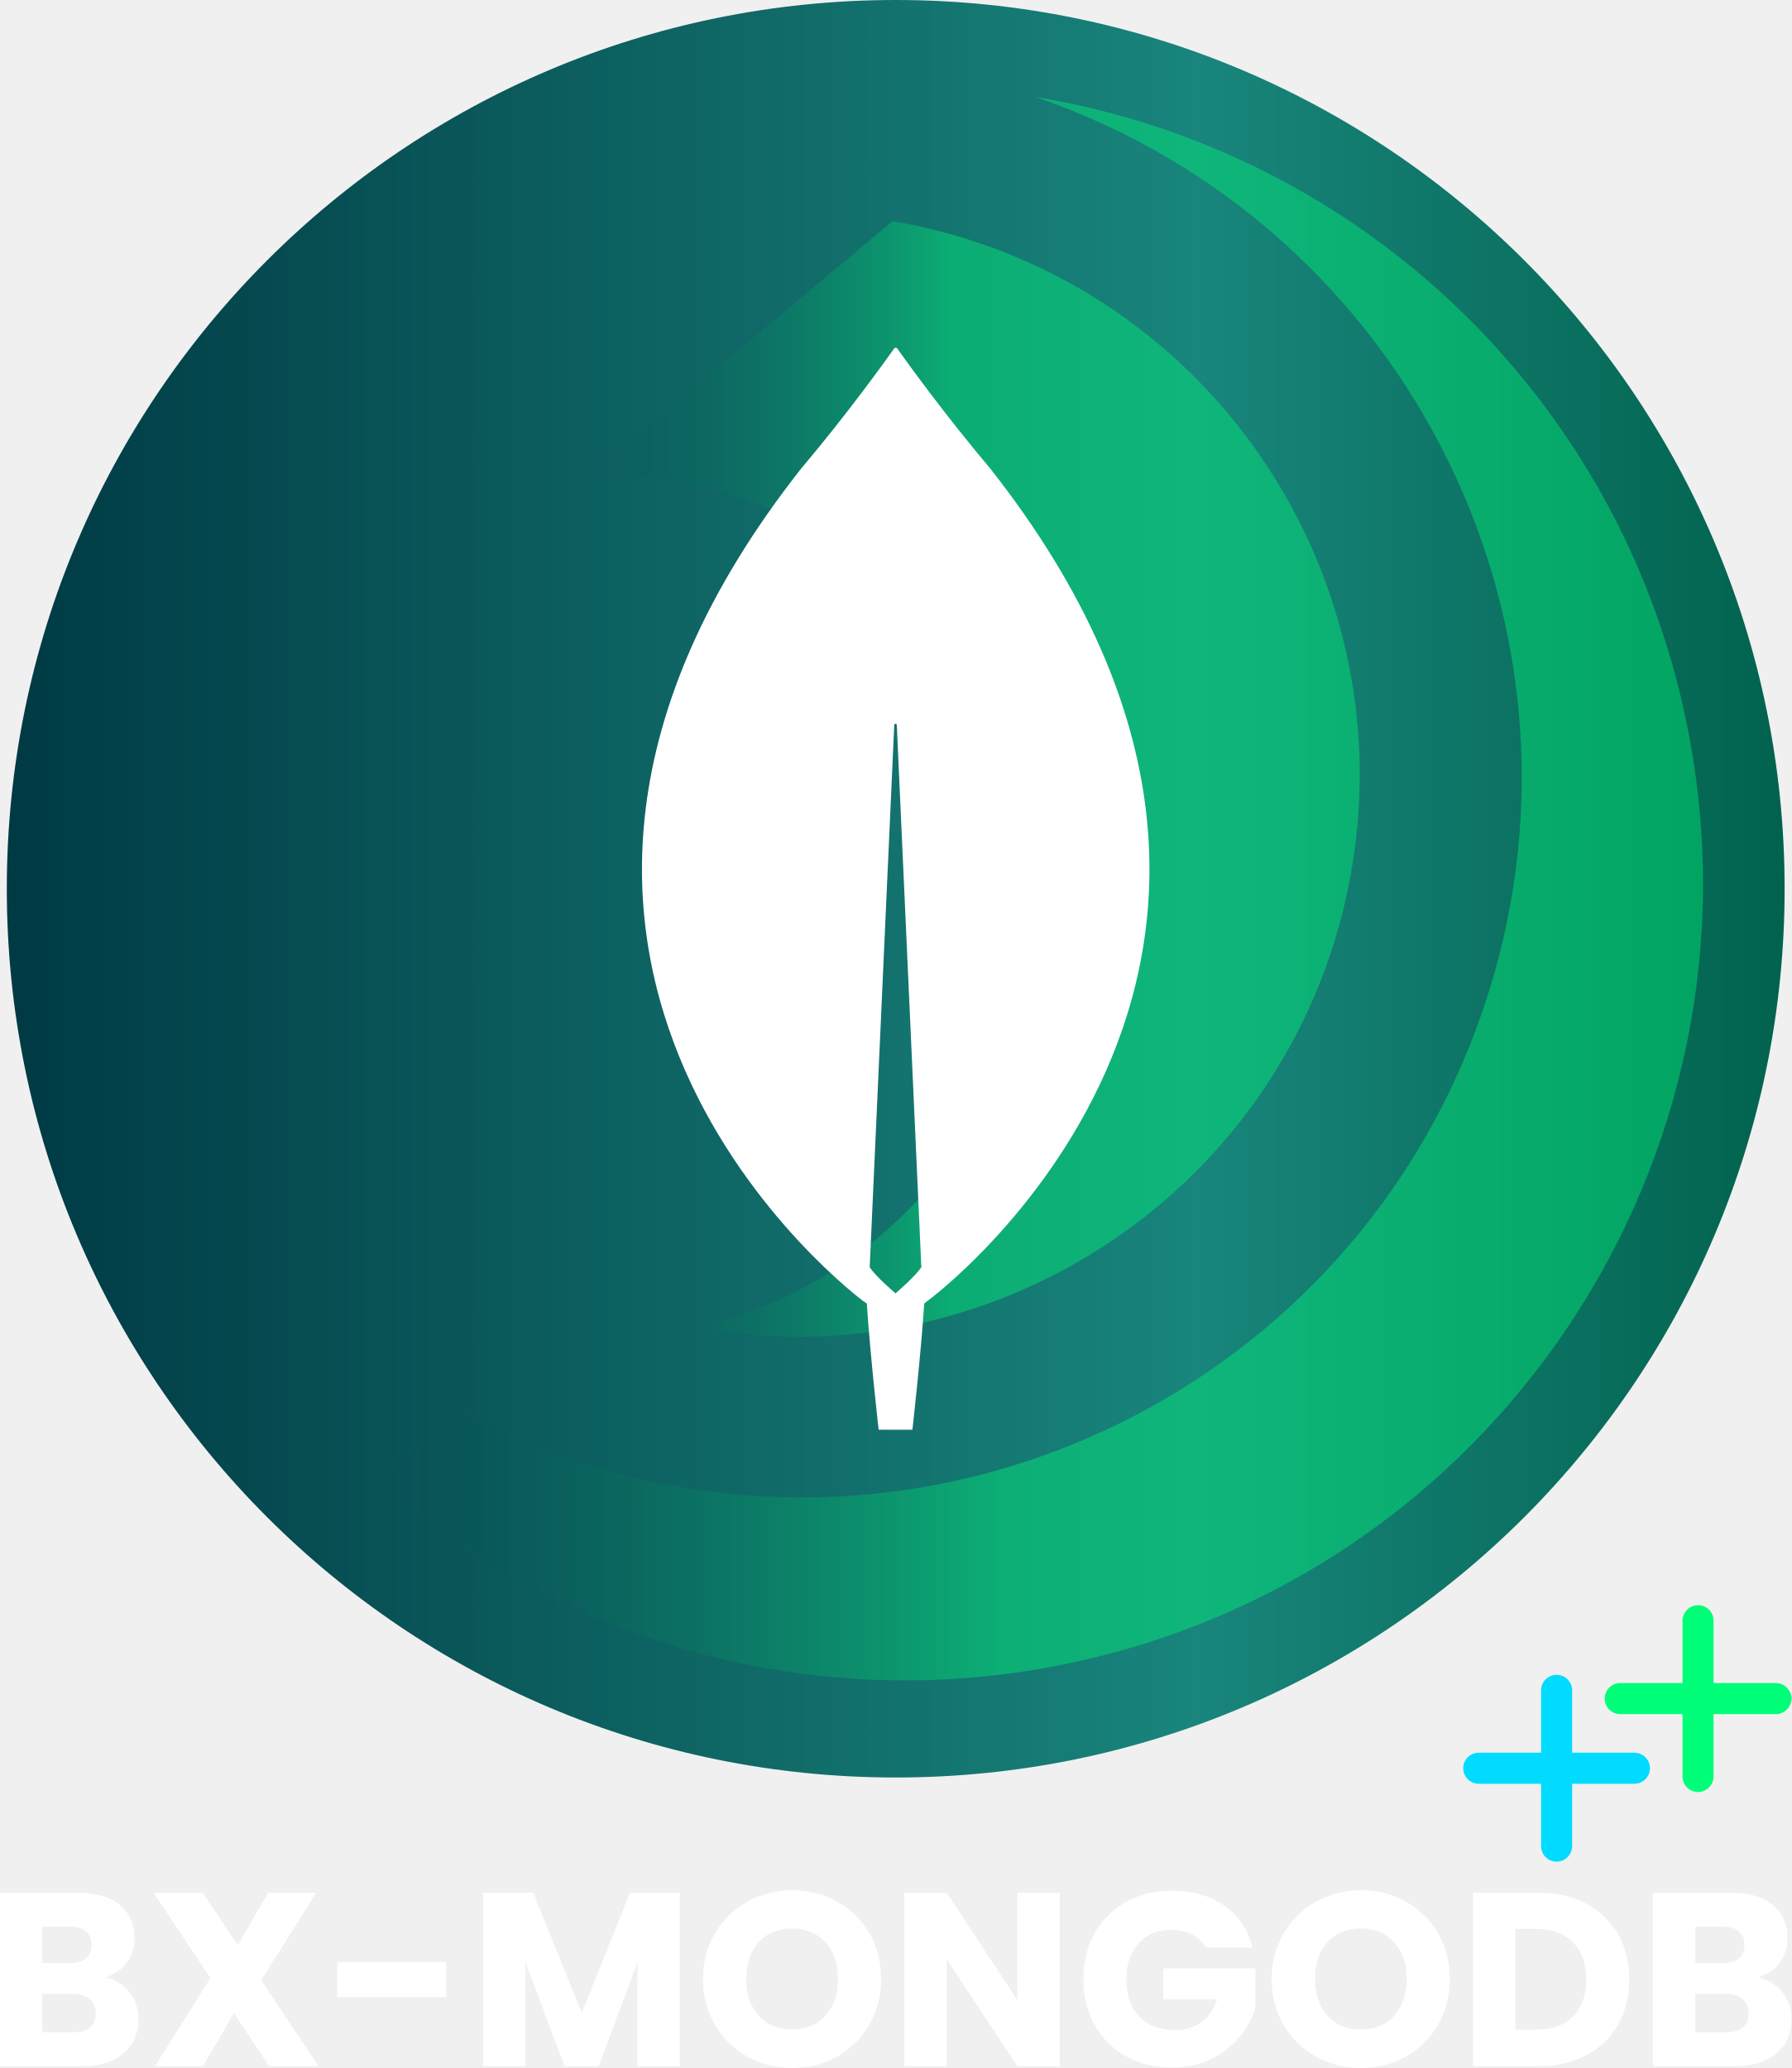
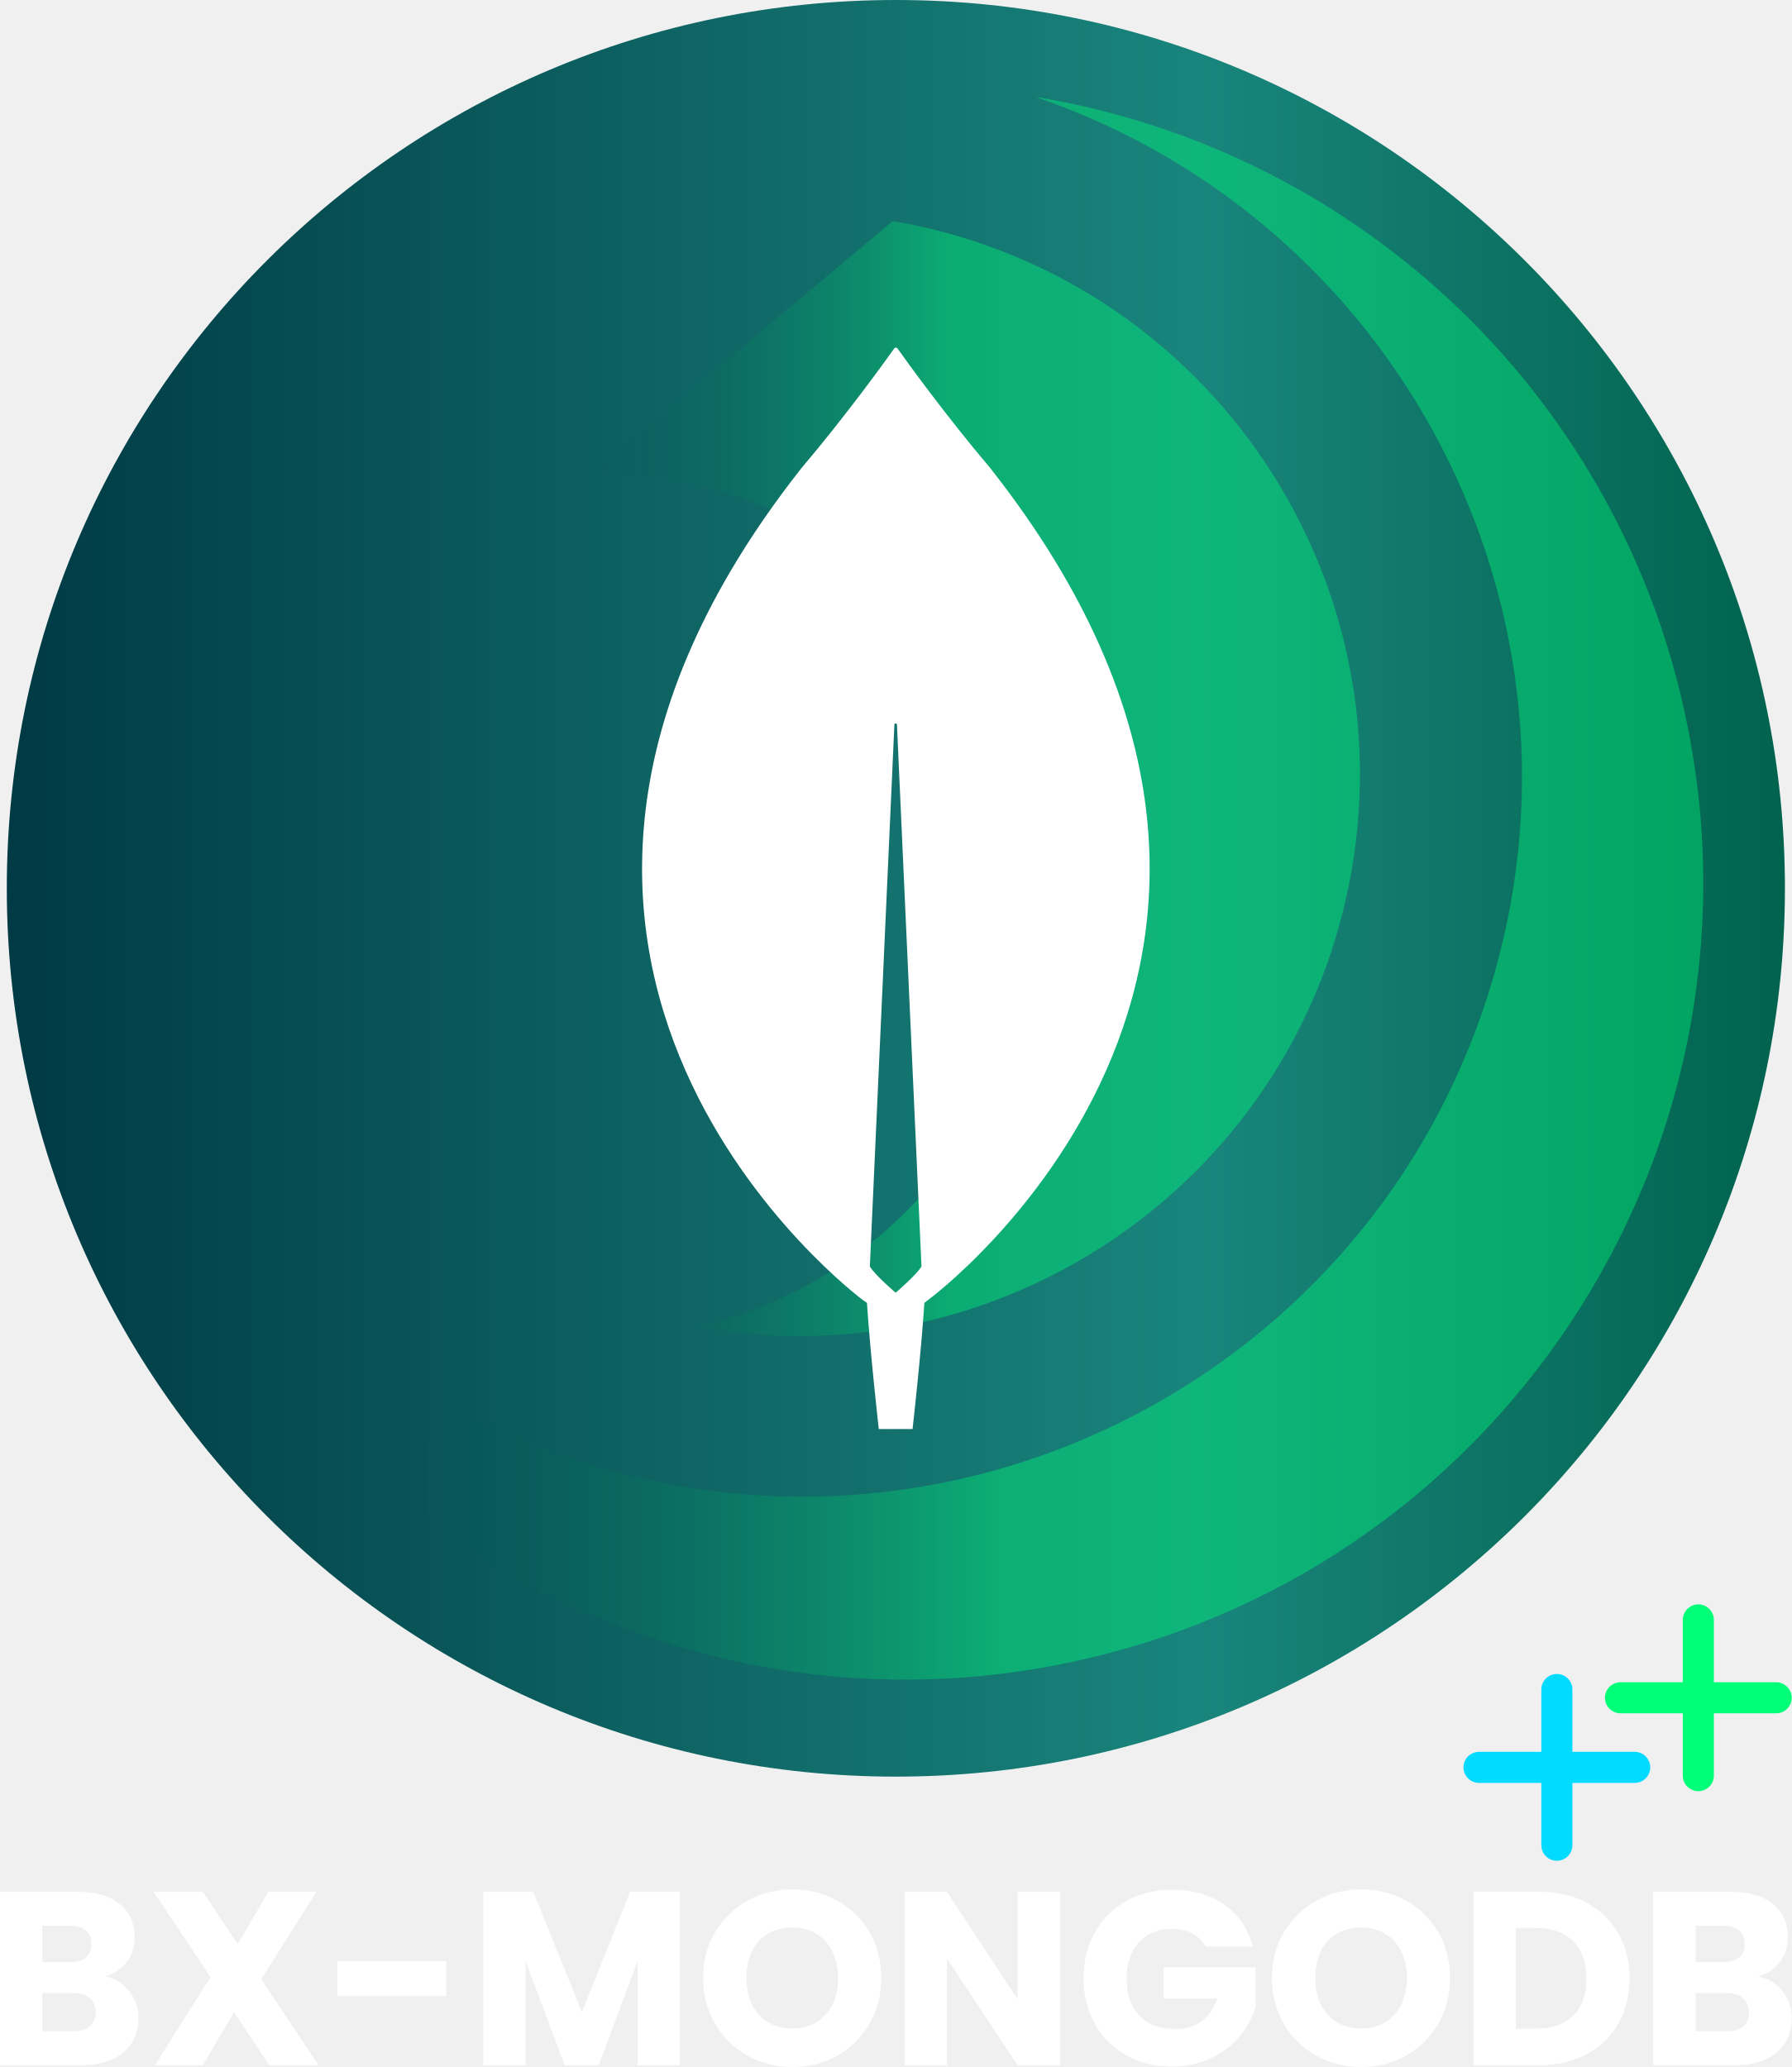
- <svg xmlns="http://www.w3.org/2000/svg" width="317" height="366" viewBox="0 0 317 366" fill="none">
-   <g clip-path="url(#clip0_1053_7343)">
-     <path d="M315.797 157.293C315.797 70.422 245.373 0 158.5 0C71.628 0 1.204 70.422 1.204 157.293C1.204 244.163 71.628 314.586 158.5 314.586C245.373 314.586 315.797 244.163 315.797 157.293Z" fill="url(#paint0_linear_1053_7343)" />
+ <svg xmlns="http://www.w3.org/2000/svg" width="520" height="600" viewBox="0 0 520 600" fill="none">
+   <g clip-path="url(#clip0_1053_7321)">
+     <path d="M518.026 257.857C518.026 115.447 402.504 0 260 0C117.497 0 1.975 115.447 1.975 257.857C1.975 400.268 117.497 515.714 260 515.714C402.504 515.714 518.026 400.268 518.026 257.857Z" fill="url(#paint0_linear_1053_7321)" />
    <g opacity="0.4">
-       <path d="M132.8 60.235L157.899 39.172H157.967C158.856 39.309 159.732 39.459 160.621 39.623C214.512 50.36 249.418 102.814 238.667 156.622C228.026 209.992 176.514 244.719 123.266 234.94C134.756 232.328 145.794 227.048 155.45 218.978C187.771 191.855 192.012 143.642 164.861 111.294C149.295 92.761 126.836 83.487 104.404 84.034L132.8 60.208V60.235Z" fill="url(#paint1_linear_1053_7343)" />
-       <path d="M188.031 294.615C142.811 303.697 98.29 290.047 66.311 261.556C68.171 260.749 69.963 259.696 71.604 258.301C74.941 255.497 77.212 251.845 78.32 247.947C85.309 251.968 92.723 255.388 100.519 258.068C167.076 280.951 239.514 245.499 262.329 178.971C285.212 112.415 249.759 39.978 183.23 17.164C241.169 26.697 287.127 71.081 298.562 128.541C313.909 204.931 264.422 279.255 188.031 294.601V294.615Z" fill="url(#paint2_linear_1053_7343)" />
+       <path d="M217.841 98.749L259.013 64.219H259.125C260.583 64.443 262.019 64.69 263.478 64.959C351.88 82.56 409.139 168.55 391.503 256.76C374.047 344.252 289.55 401.182 202.202 385.15C221.049 380.867 239.156 372.212 254.997 358.983C308.015 314.52 314.971 235.481 270.433 182.452C244.9 152.07 208.058 136.867 171.262 137.764L217.841 98.704V98.749Z" fill="url(#paint1_linear_1053_7321)" />
+       <path d="M308.441 482.978C234.265 497.867 161.232 475.489 108.774 428.783C111.826 427.46 114.765 425.734 117.458 423.447C122.932 418.85 126.657 412.864 128.474 406.473C139.939 413.065 152.1 418.671 164.889 423.066C274.068 460.578 392.894 402.46 430.319 293.397C467.856 184.29 409.7 65.541 300.566 28.141C395.609 43.769 470.997 116.53 489.755 210.726C514.929 335.955 433.752 457.798 308.441 482.956V482.978Z" fill="url(#paint2_linear_1053_7321)" />
    </g>
-     <path d="M289.22 310.197H278.196V299.159C278.196 297.641 276.965 296.41 275.447 296.41C273.929 296.41 272.698 297.655 272.698 299.159V310.197H261.673C260.155 310.197 258.924 311.442 258.924 312.946C258.924 314.451 260.155 315.696 261.673 315.696H272.698V326.733C272.698 328.252 273.929 329.483 275.447 329.483C276.965 329.483 278.196 328.238 278.196 326.733V315.696H289.22C290.739 315.696 291.97 314.451 291.97 312.946C291.97 311.442 290.739 310.197 289.22 310.197Z" fill="#00DBFF" />
-     <path d="M314.251 297.873H303.226V286.835C303.226 285.317 301.995 284.086 300.477 284.086C298.959 284.086 297.728 285.331 297.728 286.835V297.873H286.703C285.185 297.873 283.954 299.118 283.954 300.622C283.954 302.127 285.185 303.371 286.703 303.371H297.728V314.409C297.728 315.927 298.959 317.158 300.477 317.158C301.995 317.158 303.226 315.914 303.226 314.409V303.371H314.251C315.769 303.371 317 302.127 317 300.622C317 299.118 315.769 297.873 314.251 297.873Z" fill="#00FF78" />
-     <path d="M22.883 352.597C23.964 353.979 24.497 355.565 24.497 357.343C24.497 359.915 23.595 361.939 21.803 363.444C20.011 364.948 17.508 365.7 14.293 365.7H0V334.98H13.828C16.947 334.98 19.395 335.692 21.16 337.128C22.924 338.564 23.813 340.493 23.813 342.941C23.813 344.746 23.335 346.251 22.391 347.454C21.447 348.658 20.189 349.479 18.602 349.944C20.38 350.327 21.816 351.202 22.883 352.597ZM7.482 347.413H12.379C13.61 347.413 14.553 347.14 15.196 346.606C15.853 346.073 16.181 345.28 16.181 344.227C16.181 343.173 15.853 342.366 15.196 341.819C14.54 341.259 13.596 340.985 12.379 340.985H7.482V347.413ZM15.907 358.807C16.591 358.232 16.933 357.412 16.933 356.331C16.933 355.251 16.578 354.403 15.866 353.801C15.155 353.199 14.17 352.884 12.912 352.884H7.482V359.669H12.994C14.252 359.669 15.224 359.381 15.907 358.821V358.807Z" fill="white" />
-     <path d="M47.654 365.7L41.403 356.29L35.891 365.7H27.397L37.245 350.081L27.178 334.98H35.891L42.059 344.254L47.489 334.98H55.97L46.217 350.464L56.367 365.687H47.654V365.7Z" fill="white" />
-     <path d="M78.935 347.234V353.444H59.677V347.234H78.935Z" fill="white" />
-     <path d="M120.284 334.98V365.7H112.802V347.277L105.936 365.7H99.904L92.983 347.236V365.7H85.501V334.98H94.337L102.954 356.249L111.489 334.98H120.284Z" fill="white" />
-     <path d="M132.253 363.991C129.845 362.651 127.93 360.777 126.521 358.369C125.113 355.962 124.401 353.254 124.401 350.245C124.401 347.236 125.113 344.541 126.521 342.148C127.944 339.754 129.845 337.894 132.253 336.554C134.66 335.213 137.3 334.543 140.199 334.543C143.099 334.543 145.739 335.213 148.146 336.554C150.554 337.894 152.441 339.768 153.836 342.148C155.231 344.528 155.915 347.236 155.915 350.245C155.915 353.254 155.218 355.962 153.809 358.369C152.4 360.777 150.513 362.651 148.119 363.991C145.725 365.331 143.085 366.002 140.199 366.002C137.313 366.002 134.66 365.331 132.253 363.991ZM146.067 356.728C147.544 355.1 148.283 352.939 148.283 350.245C148.283 347.55 147.544 345.362 146.067 343.748C144.59 342.134 142.634 341.313 140.186 341.313C137.737 341.313 135.727 342.12 134.263 343.721C132.786 345.321 132.061 347.496 132.061 350.245C132.061 352.994 132.8 355.128 134.263 356.742C135.74 358.356 137.71 359.176 140.186 359.176C142.661 359.176 144.604 358.356 146.067 356.728Z" fill="white" />
-     <path d="M187.525 365.7H180.043L167.528 346.757V365.7H160.046V334.98H167.528L180.043 354.006V334.98H187.525V365.7Z" fill="white" />
-     <path d="M213.348 344.694C212.788 343.668 211.994 342.888 210.969 342.355C209.929 341.821 208.712 341.548 207.316 341.548C204.896 341.548 202.953 342.341 201.503 343.928C200.04 345.514 199.315 347.634 199.315 350.288C199.315 353.119 200.081 355.321 201.613 356.908C203.145 358.494 205.251 359.288 207.932 359.288C209.765 359.288 211.324 358.823 212.596 357.893C213.868 356.963 214.785 355.622 215.373 353.871H205.88V348.359H222.157V355.321C221.596 357.181 220.666 358.918 219.339 360.532C218.013 362.133 216.33 363.432 214.292 364.431C212.254 365.415 209.943 365.921 207.385 365.921C204.348 365.921 201.64 365.265 199.26 363.924C196.88 362.598 195.034 360.751 193.707 358.385C192.38 356.019 191.71 353.324 191.71 350.288C191.71 347.251 192.366 344.543 193.707 342.163C195.034 339.783 196.88 337.937 199.246 336.61C201.613 335.283 204.307 334.613 207.344 334.613C211.023 334.613 214.114 335.502 216.645 337.28C219.162 339.059 220.83 341.52 221.651 344.68H213.389L213.348 344.694Z" fill="white" />
-     <path d="M232.88 363.991C230.473 362.651 228.558 360.777 227.149 358.369C225.741 355.962 225.029 353.254 225.029 350.245C225.029 347.236 225.741 344.541 227.149 342.148C228.572 339.754 230.473 337.894 232.88 336.554C235.288 335.213 237.928 334.543 240.827 334.543C243.727 334.543 246.367 335.213 248.774 336.554C251.182 337.894 253.069 339.768 254.464 342.148C255.859 344.528 256.543 347.236 256.543 350.245C256.543 353.254 255.846 355.962 254.437 358.369C253.028 360.777 251.14 362.651 248.747 363.991C246.353 365.331 243.713 366.002 240.827 366.002C237.941 366.002 235.288 365.331 232.88 363.991ZM246.709 356.728C248.186 355.1 248.925 352.939 248.925 350.245C248.925 347.55 248.186 345.362 246.709 343.748C245.232 342.134 243.276 341.313 240.827 341.313C238.379 341.313 236.368 342.12 234.905 343.721C233.428 345.321 232.703 347.496 232.703 350.245C232.703 352.994 233.441 355.128 234.905 356.742C236.382 358.356 238.352 359.176 240.827 359.176C243.303 359.176 245.245 358.356 246.709 356.728Z" fill="white" />
-     <path d="M280.685 336.911C283.106 338.197 284.98 340.002 286.306 342.314C287.633 344.625 288.303 347.306 288.303 350.342C288.303 353.379 287.633 356.019 286.306 358.344C284.98 360.683 283.092 362.488 280.657 363.76C278.223 365.046 275.405 365.689 272.191 365.689H260.688V334.969H272.191C275.432 334.969 278.25 335.612 280.671 336.897L280.685 336.911ZM278.318 356.908C279.891 355.362 280.685 353.174 280.685 350.342C280.685 347.511 279.891 345.309 278.318 343.736C276.745 342.163 274.543 341.37 271.712 341.37H268.169V359.219H271.712C274.543 359.219 276.745 358.453 278.318 356.908Z" fill="white" />
-     <path d="M315.386 352.597C316.467 353.979 317 355.565 317 357.343C317 359.915 316.097 361.939 314.306 363.444C312.514 364.948 310.011 365.7 306.796 365.7H292.489V334.98H306.318C309.436 334.98 311.885 335.692 313.649 337.128C315.413 338.564 316.303 340.493 316.303 342.941C316.303 344.746 315.824 346.251 314.88 347.454C313.936 348.658 312.678 349.479 311.091 349.944C312.869 350.327 314.306 351.202 315.372 352.597H315.386ZM299.985 347.413H304.881C306.112 347.413 307.056 347.14 307.699 346.606C308.356 346.073 308.684 345.28 308.684 344.227C308.684 343.173 308.356 342.366 307.699 341.819C307.043 341.259 306.099 340.985 304.881 340.985H299.985V347.413ZM308.41 358.807C309.094 358.232 309.436 357.412 309.436 356.331C309.436 355.251 309.081 354.403 308.369 353.801C307.658 353.199 306.673 352.884 305.415 352.884H299.985V359.669H305.497C306.755 359.669 307.726 359.381 308.41 358.821V358.807Z" fill="white" />
-     <path d="M175.201 82.887C167.131 73.354 160.183 63.67 158.76 61.66C158.61 61.509 158.391 61.509 158.241 61.66C156.818 63.67 149.87 73.354 141.8 82.887C72.507 170.862 152.715 230.237 152.715 230.237L153.385 230.688C153.987 239.852 155.478 253.037 155.478 253.037H161.455C161.455 253.037 162.946 239.92 163.548 230.688L164.218 230.168C164.286 230.168 244.494 170.876 175.201 82.887ZM158.459 228.896C158.459 228.896 154.876 225.846 153.905 224.273V224.123L158.241 128.325C158.241 128.024 158.692 128.024 158.692 128.325L163.028 224.123V224.273C162.057 225.832 158.473 228.896 158.473 228.896H158.459Z" fill="white" />
+     <path d="M474.43 508.516H456.346V490.421C456.346 487.932 454.327 485.914 451.836 485.914C449.346 485.914 447.326 487.954 447.326 490.421V508.516H429.242C426.752 508.516 424.732 510.556 424.732 513.023C424.732 515.489 426.752 517.53 429.242 517.53H447.326V535.624C447.326 538.113 449.346 540.131 451.836 540.131C454.327 540.131 456.346 538.091 456.346 535.624V517.53H474.43C476.921 517.53 478.94 515.489 478.94 513.023C478.94 510.556 476.921 508.516 474.43 508.516Z" fill="#00DBFF" />
+     <path d="M515.49 488.313H497.406V470.218C497.406 467.729 495.386 465.711 492.896 465.711C490.405 465.711 488.386 467.751 488.386 470.218V488.313H470.302C467.811 488.313 465.792 490.353 465.792 492.82C465.792 495.286 467.811 497.326 470.302 497.326H488.386V515.421C488.386 517.91 490.405 519.928 492.896 519.928C495.386 519.928 497.406 517.888 497.406 515.421V497.326H515.49C517.98 497.326 520 495.286 520 492.82C520 490.353 517.98 488.313 515.49 488.313Z" fill="#00FF78" />
+     <path d="M37.537 578.028C39.31 580.293 40.185 582.894 40.185 585.809C40.185 590.024 38.704 593.343 35.765 595.809C32.825 598.276 28.719 599.509 23.447 599.509H0V549.148H22.684C27.799 549.148 31.816 550.314 34.71 552.669C37.604 555.023 39.063 558.185 39.063 562.198C39.063 565.158 38.278 567.624 36.729 569.598C35.181 571.571 33.117 572.916 30.514 573.679C33.431 574.306 35.787 575.741 37.537 578.028ZM12.273 569.53H20.305C22.325 569.53 23.873 569.082 24.927 568.207C26.005 567.333 26.543 566.032 26.543 564.306C26.543 562.579 26.005 561.257 24.927 560.36C23.851 559.44 22.302 558.992 20.305 558.992H12.273V569.53ZM26.094 588.208C27.216 587.266 27.777 585.921 27.777 584.15C27.777 582.378 27.194 580.988 26.027 580.002C24.86 579.015 23.245 578.499 21.18 578.499H12.273V589.621H21.315C23.379 589.621 24.972 589.15 26.094 588.231V588.208Z" fill="white" />
+     <path d="M78.17 599.509L67.916 584.082L58.874 599.509H44.941L61.096 573.903L44.582 549.148H58.874L68.993 564.351L77.901 549.148H91.812L75.814 574.531L92.463 599.487H78.17V599.509Z" fill="white" />
+     <path d="M129.484 569.238V579.418H97.893V569.238H129.484Z" fill="white" />
+     <path d="M197.311 549.148V599.509H185.038V569.306L173.775 599.509H163.88L152.527 569.239V599.509H140.254V549.148H154.748L168.884 584.015L182.884 549.148H197.311Z" fill="white" />
+     <path d="M216.943 596.705C212.994 594.508 209.853 591.436 207.542 587.489C205.231 583.543 204.064 579.104 204.064 574.171C204.064 569.238 205.231 564.82 207.542 560.897C209.876 556.973 212.994 553.923 216.943 551.726C220.892 549.528 225.223 548.43 229.979 548.43C234.736 548.43 239.066 549.528 243.015 551.726C246.964 553.923 250.06 556.995 252.349 560.897C254.637 564.798 255.759 569.238 255.759 574.171C255.759 579.104 254.615 583.543 252.304 587.489C249.993 591.436 246.897 594.508 242.97 596.705C239.044 598.902 234.713 600.001 229.979 600.001C225.245 600.001 220.892 598.902 216.943 596.705ZM239.605 584.799C242.028 582.131 243.239 578.588 243.239 574.171C243.239 569.753 242.028 566.166 239.605 563.52C237.181 560.874 233.973 559.529 229.957 559.529C225.941 559.529 222.642 560.852 220.242 563.475C217.818 566.099 216.629 569.664 216.629 574.171C216.629 578.677 217.841 582.175 220.242 584.821C222.665 587.467 225.896 588.812 229.957 588.812C234.018 588.812 237.204 587.467 239.605 584.799Z" fill="white" />
+     <path d="M307.611 599.509H295.338L274.808 568.454V599.509H262.535V549.148H274.808L295.338 580.338V549.148H307.611V599.509Z" fill="white" />
+     <path d="M349.972 565.068C349.052 563.387 347.751 562.109 346.068 561.234C344.363 560.36 342.366 559.911 340.077 559.911C336.106 559.911 332.92 561.212 330.541 563.813C328.141 566.414 326.952 569.889 326.952 574.239C326.952 578.88 328.208 582.49 330.721 585.091C333.234 587.692 336.689 588.993 341.087 588.993C344.093 588.993 346.651 588.231 348.738 586.706C350.824 585.181 352.328 582.984 353.293 580.114H337.721V571.077H364.421V582.49C363.501 585.54 361.976 588.388 359.799 591.033C357.623 593.657 354.863 595.787 351.52 597.424C348.177 599.038 344.385 599.868 340.189 599.868C335.208 599.868 330.766 598.792 326.862 596.594C322.958 594.419 319.929 591.392 317.752 587.513C315.576 583.634 314.477 579.217 314.477 574.239C314.477 569.261 315.554 564.822 317.752 560.92C319.929 557.019 322.958 553.992 326.839 551.817C330.721 549.642 335.141 548.543 340.122 548.543C346.158 548.543 351.228 550 355.379 552.915C359.508 555.83 362.245 559.866 363.591 565.046H350.039L349.972 565.068Z" fill="white" />
+     <path d="M382.013 596.705C378.064 594.508 374.923 591.436 372.612 587.489C370.301 583.543 369.134 579.104 369.134 574.171C369.134 569.238 370.301 564.82 372.612 560.897C374.945 556.973 378.064 553.923 382.013 551.726C385.962 549.528 390.292 548.43 395.049 548.43C399.805 548.43 404.136 549.528 408.084 551.726C412.033 553.923 415.13 556.995 417.418 560.897C419.707 564.798 420.829 569.238 420.829 574.171C420.829 579.104 419.684 583.543 417.373 587.489C415.062 591.436 411.966 594.508 408.04 596.705C404.113 598.902 399.783 600.001 395.049 600.001C390.314 600.001 385.962 598.902 382.013 596.705ZM404.696 584.799C407.12 582.131 408.331 578.588 408.331 574.171C408.331 569.753 407.12 566.166 404.696 563.52C402.273 560.874 399.065 559.529 395.049 559.529C391.032 559.529 387.734 560.852 385.333 563.475C382.91 566.099 381.721 569.664 381.721 574.171C381.721 578.677 382.933 582.175 385.333 584.821C387.757 587.467 390.987 588.812 395.049 588.812C399.11 588.812 402.296 587.467 404.696 584.799Z" fill="white" />
+     <path d="M460.43 552.309C464.401 554.417 467.475 557.376 469.651 561.166C471.828 564.955 472.927 569.35 472.927 574.328C472.927 579.306 471.828 583.633 469.651 587.445C467.475 591.279 464.379 594.239 460.385 596.324C456.391 598.432 451.769 599.486 446.496 599.486H427.627V549.125H446.496C451.814 549.125 456.436 550.179 460.407 552.287L460.43 552.309ZM456.548 585.09C459.129 582.557 460.43 578.969 460.43 574.328C460.43 569.686 459.129 566.076 456.548 563.498C453.968 560.919 450.356 559.619 445.711 559.619H439.9V588.88H445.711C450.356 588.88 453.968 587.624 456.548 585.09Z" fill="white" />
+     <path d="M517.353 578.028C519.125 580.293 520 582.894 520 585.809C520 590.024 518.519 593.343 515.58 595.809C512.641 598.276 508.535 599.509 503.262 599.509H479.793V549.148H502.477C507.592 549.148 511.609 550.314 514.503 552.669C517.397 555.023 518.856 558.185 518.856 562.198C518.856 565.158 518.071 567.624 516.522 569.598C514.974 571.571 512.91 572.916 510.307 573.679C513.224 574.306 515.58 575.741 517.33 578.028H517.353ZM492.088 569.53H500.121C502.14 569.53 503.688 569.082 504.743 568.207C505.82 567.333 506.358 566.032 506.358 564.306C506.358 562.579 505.82 561.257 504.743 560.36C503.666 559.44 502.118 558.992 500.121 558.992H492.088V569.53ZM505.91 588.208C507.031 587.266 507.592 585.921 507.592 584.15C507.592 582.378 507.009 580.988 505.842 580.002C504.676 579.015 503.06 578.499 500.996 578.499H492.088V589.621H501.131C503.195 589.621 504.788 589.15 505.91 588.231V588.208Z" fill="white" />
+     <path d="M287.395 135.879C274.157 120.251 262.759 104.376 260.426 101.08C260.179 100.833 259.82 100.833 259.573 101.08C257.24 104.376 245.842 120.251 232.604 135.879C118.938 280.1 250.509 377.435 250.509 377.435L251.608 378.175C252.595 393.198 255.041 414.813 255.041 414.813H264.846C264.846 414.813 267.292 393.31 268.279 378.175L269.378 377.323C269.49 377.323 401.061 280.122 287.395 135.879ZM259.932 375.238C259.932 375.238 254.054 370.238 252.461 367.659V367.412L259.573 210.366C259.573 209.873 260.314 209.873 260.314 210.366L267.426 367.412V367.659C265.833 370.215 259.955 375.238 259.955 375.238H259.932Z" fill="white" />
  </g>
  <defs>
-     <linearGradient id="paint0_linear_1053_7343" x1="1.204" y1="157.293" x2="315.797" y2="157.293" gradientUnits="userSpaceOnUse">
+     <linearGradient id="paint0_linear_1053_7321" x1="1.975" y1="257.857" x2="518.026" y2="257.857" gradientUnits="userSpaceOnUse">
      <stop stop-color="#003A44" />
      <stop offset="0.67" stop-color="#19857C" />
      <stop offset="1" stop-color="#01634E" />
    </linearGradient>
-     <linearGradient id="paint1_linear_1053_7343" x1="104.404" y1="137.87" x2="240.623" y2="137.87" gradientUnits="userSpaceOnUse">
+     <linearGradient id="paint1_linear_1053_7321" x1="171.262" y1="226.019" x2="394.712" y2="226.019" gradientUnits="userSpaceOnUse">
      <stop stop-color="#003A44" stop-opacity="0" />
      <stop offset="0.47" stop-color="#00FF78" />
    </linearGradient>
-     <linearGradient id="paint2_linear_1053_7343" x1="66.311" y1="157.291" x2="301.352" y2="157.291" gradientUnits="userSpaceOnUse">
+     <linearGradient id="paint2_linear_1053_7321" x1="108.774" y1="257.858" x2="494.332" y2="257.858" gradientUnits="userSpaceOnUse">
      <stop stop-color="#003A44" stop-opacity="0" />
      <stop offset="0.47" stop-color="#00FF78" />
    </linearGradient>
-     <clipPath id="clip0_1053_7343">
-       <rect width="317" height="366" fill="white" />
+     <clipPath id="clip0_1053_7321">
+       <rect width="520" height="600" fill="white" />
    </clipPath>
  </defs>
</svg>
